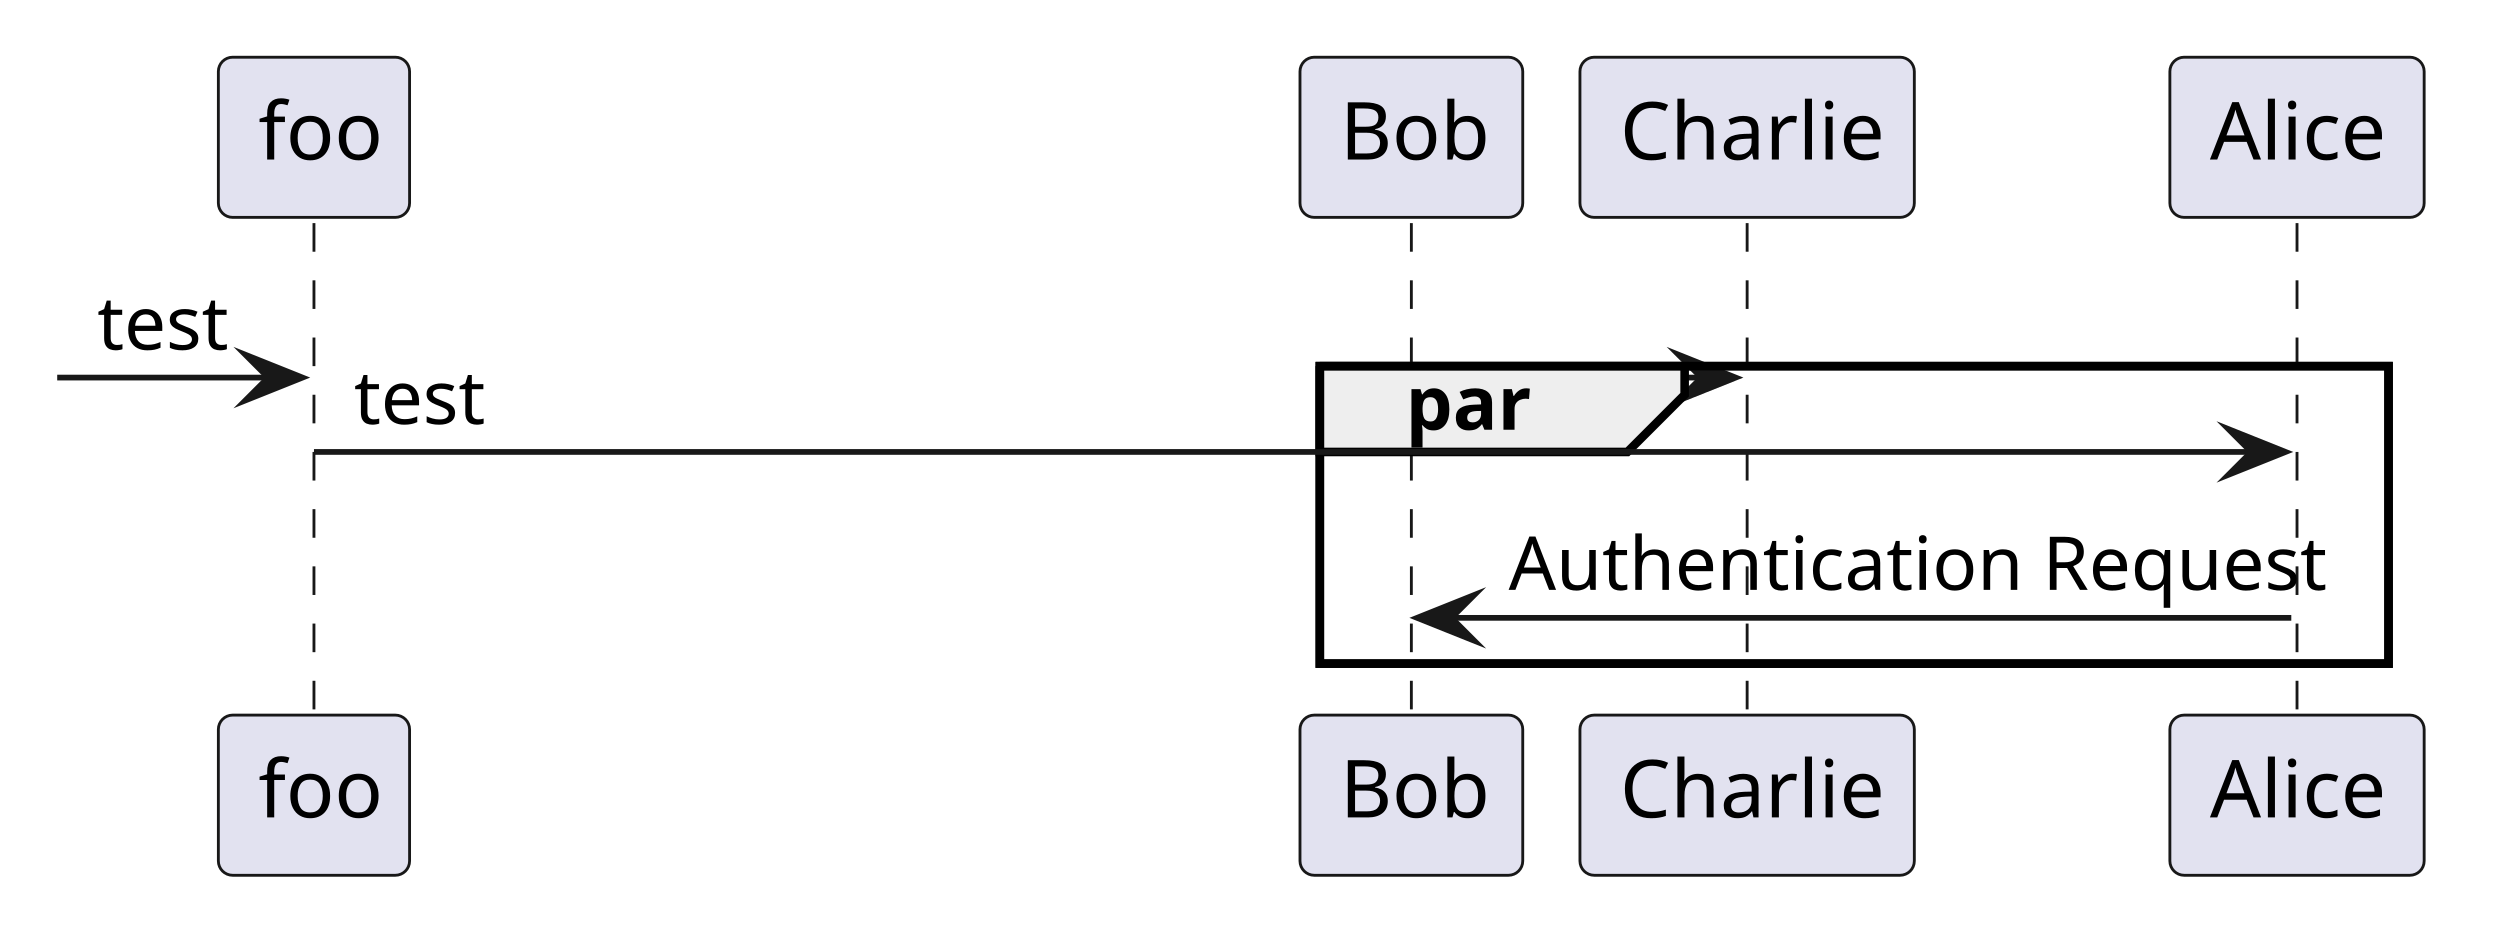
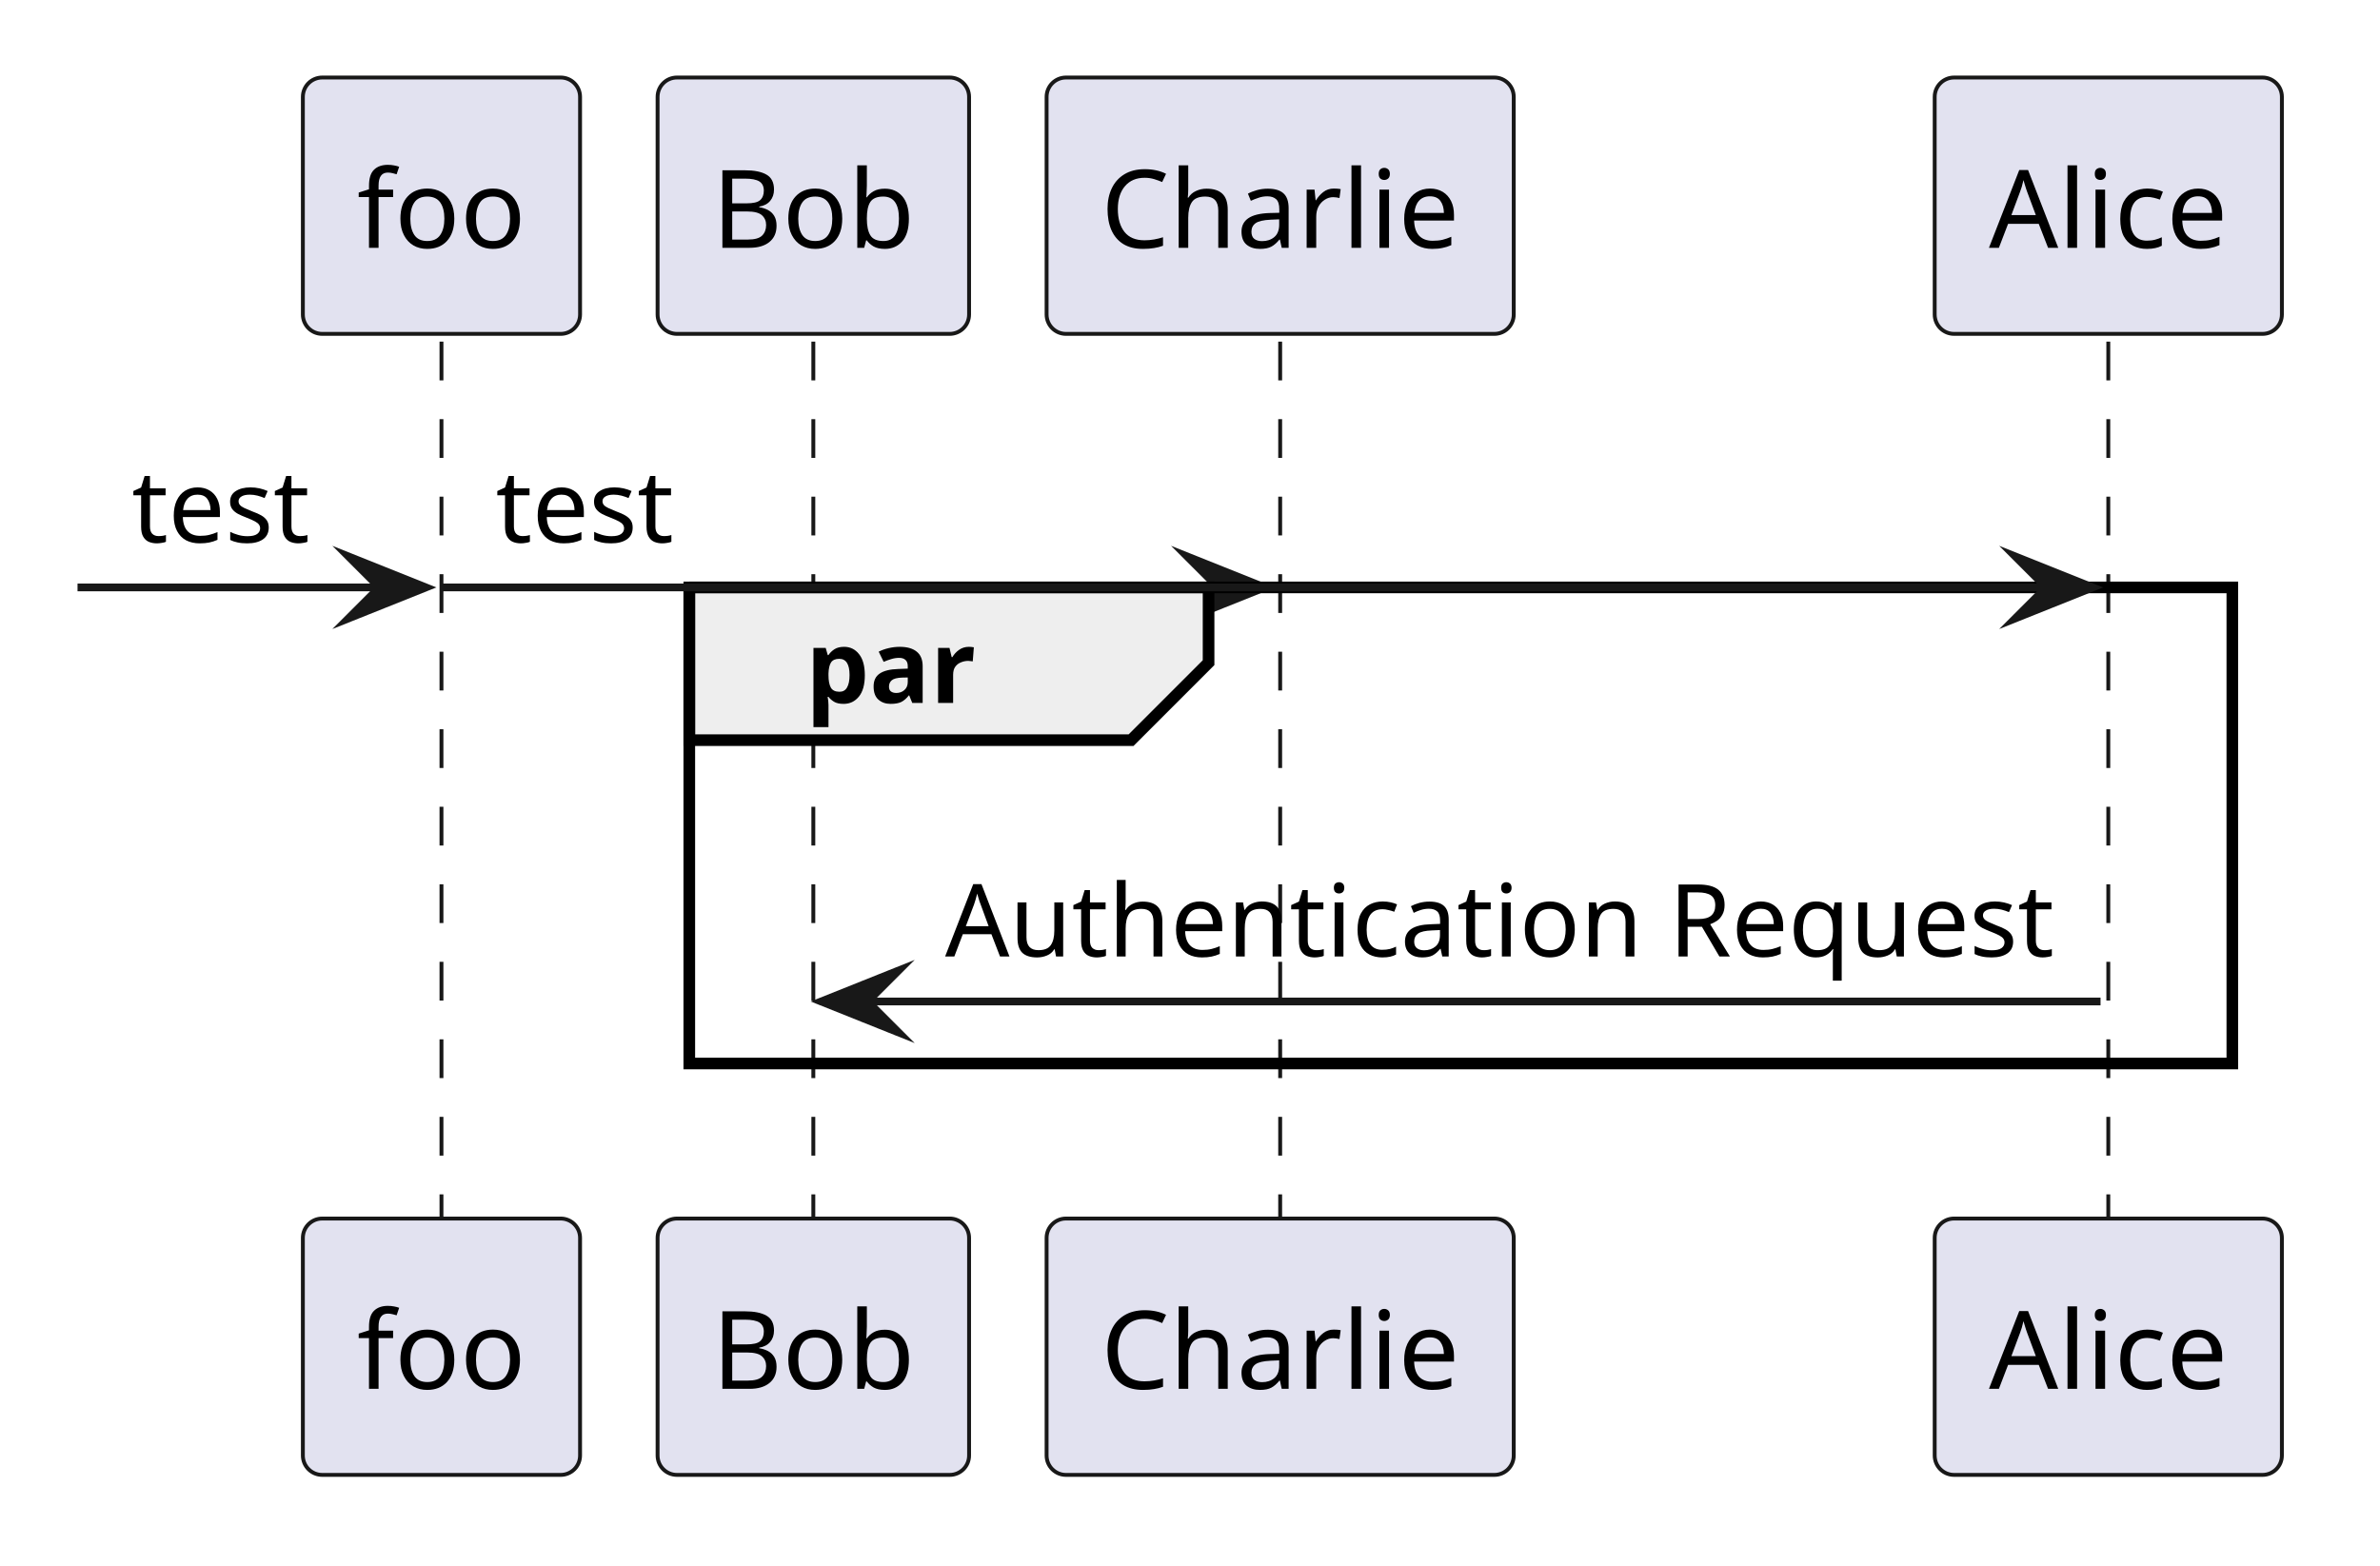
- <svg xmlns="http://www.w3.org/2000/svg" contentStyleType="text/css" data-diagram-type="SEQUENCE" height="165px" preserveAspectRatio="none" style="width:437px;height:165px;background:#FFFFFF;" version="1.1" viewBox="0 0 437 165" width="437px" zoomAndPan="magnify">
+ <svg xmlns="http://www.w3.org/2000/svg" contentStyleType="text/css" data-diagram-type="SEQUENCE" height="202px" preserveAspectRatio="none" style="width:307px;height:202px;background:#FFFFFF;" version="1.1" viewBox="0 0 307 202" width="307px" zoomAndPan="magnify">
  <defs />
-   <g font-family="sans-serif" lengthAdjust="spacing">
-     <rect fill="none" height="52" style="stroke:#000;stroke-width:1.5;" width="186.813" x="230.706" y="64" />
+   <g>
    <g>
-       <rect fill="#000" fill-opacity="0" height="86" width="8" x="51.381" y="39" />
-       <line style="stroke:#181818;stroke-width:0.5;stroke-dasharray:5,5;" x1="54.881" x2="54.881" y1="39" y2="125" />
+       <rect fill="#000000" fill-opacity="0" height="113.118" width="8" x="53.445" y="44.068" />
+       <line style="stroke:#181818;stroke-width:0.5;stroke-dasharray:5,5;" x1="56.945" x2="56.945" y1="44.068" y2="157.186" />
    </g>
    <g>
-       <rect fill="#000" fill-opacity="0" height="86" width="8" x="243.206" y="39" />
-       <line style="stroke:#181818;stroke-width:0.5;stroke-dasharray:5,5;" x1="246.706" x2="246.706" y1="39" y2="125" />
+       <rect fill="#000000" fill-opacity="0" height="113.118" width="8" x="101.413" y="44.068" />
+       <line style="stroke:#181818;stroke-width:0.5;stroke-dasharray:5,5;" x1="104.913" x2="104.913" y1="44.068" y2="157.186" />
    </g>
    <g>
-       <rect fill="#000" fill-opacity="0" height="86" width="8" x="301.9" y="39" />
-       <line style="stroke:#181818;stroke-width:0.5;stroke-dasharray:5,5;" x1="305.4" x2="305.4" y1="39" y2="125" />
+       <rect fill="#000000" fill-opacity="0" height="113.118" width="8" x="161.631" y="44.068" />
+       <line style="stroke:#181818;stroke-width:0.5;stroke-dasharray:5,5;" x1="165.131" x2="165.131" y1="44.068" y2="157.186" />
    </g>
    <g>
-       <rect fill="#000" fill-opacity="0" height="86" width="8" x="398.019" y="39" />
-       <line style="stroke:#181818;stroke-width:0.5;stroke-dasharray:5,5;" x1="401.519" x2="401.519" y1="39" y2="125" />
+       <rect fill="#000000" fill-opacity="0" height="113.118" width="8" x="268.452" y="44.068" />
+       <line style="stroke:#181818;stroke-width:0.5;stroke-dasharray:5,5;" x1="271.952" x2="271.952" y1="44.068" y2="157.186" />
    </g>
-     <rect fill="#E2E2F0" height="28" rx="2.5" ry="2.5" style="stroke:#181818;stroke-width:0.5;" width="33.425" x="38.169" y="10" />
-     <text fill="#000" font-size="14" textLength="19.425" x="45.169" y="27.889">foo</text>
-     <rect fill="#E2E2F0" height="28" rx="2.5" ry="2.5" style="stroke:#181818;stroke-width:0.5;" width="38.938" x="227.238" y="10" />
-     <text fill="#000" font-size="14" textLength="24.938" x="234.238" y="27.889">Bob</text>
-     <rect fill="#E2E2F0" height="28" rx="2.5" ry="2.5" style="stroke:#181818;stroke-width:0.5;" width="58.45" x="276.175" y="10" />
-     <text fill="#000" font-size="14" textLength="44.45" x="283.175" y="27.889">Charlie</text>
-     <rect fill="#E2E2F0" height="28" rx="2.5" ry="2.5" style="stroke:#181818;stroke-width:0.5;" width="44.45" x="379.294" y="10" />
-     <text fill="#000" font-size="14" textLength="30.45" x="386.294" y="27.889">Alice</text>
-     <rect fill="#E2E2F0" height="28" rx="2.5" ry="2.5" style="stroke:#181818;stroke-width:0.5;" width="33.425" x="38.169" y="125" />
-     <text fill="#000" font-size="14" textLength="19.425" x="45.169" y="142.889">foo</text>
-     <rect fill="#E2E2F0" height="28" rx="2.5" ry="2.5" style="stroke:#181818;stroke-width:0.5;" width="38.938" x="227.238" y="125" />
-     <text fill="#000" font-size="14" textLength="24.938" x="234.238" y="142.889">Bob</text>
-     <rect fill="#E2E2F0" height="28" rx="2.5" ry="2.5" style="stroke:#181818;stroke-width:0.5;" width="58.45" x="276.175" y="125" />
-     <text fill="#000" font-size="14" textLength="44.45" x="283.175" y="142.889">Charlie</text>
-     <rect fill="#E2E2F0" height="28" rx="2.5" ry="2.5" style="stroke:#181818;stroke-width:0.5;" width="44.45" x="379.294" y="125" />
-     <text fill="#000" font-size="14" textLength="30.45" x="386.294" y="142.889">Alice</text>
-     <polygon fill="#181818" points="42.881,62,52.881,66,42.881,70,46.881,66" style="stroke:#181818;stroke-width:1;stroke-linejoin:miter;stroke-miterlimit:10;" />
-     <line style="stroke:#181818;stroke-width:1;" x1="10" x2="48.881" y1="66" y2="66" />
-     <text fill="#000" font-size="13" textLength="20.881" x="17" y="61.111">test</text>
-     <polygon fill="#181818" points="293.4,62,303.4,66,293.4,70,297.4,66" style="stroke:#181818;stroke-width:1;stroke-linejoin:miter;stroke-miterlimit:10;" />
-     <line style="stroke:#181818;stroke-width:1;" x1="246.706" x2="299.4" y1="66" y2="66" />
-     <path d="M230.706,64 L294.475,64 L294.475,69 L284.475,79 L230.706,79 L230.706,64" fill="#EEE" style="stroke:#000;stroke-width:1.5;" />
-     <rect fill="none" height="52" style="stroke:#000;stroke-width:1.5;" width="186.813" x="230.706" y="64" />
-     <text fill="#000" font-size="13" font-weight="700" textLength="18.769" x="245.706" y="75.111">par</text>
-     <polygon fill="#181818" points="257.706,104,247.706,108,257.706,112,253.706,108" style="stroke:#181818;stroke-width:1;stroke-linejoin:miter;stroke-miterlimit:10;" />
-     <line style="stroke:#181818;stroke-width:1;" x1="251.706" x2="400.519" y1="108" y2="108" />
-     <text fill="#000" font-size="13" textLength="130.813" x="263.706" y="103.111">Authentication Request</text>
-     <polygon fill="#181818" points="389.519,75,399.519,79,389.519,83,393.519,79" style="stroke:#181818;stroke-width:1;stroke-linejoin:miter;stroke-miterlimit:10;" />
-     <line style="stroke:#181818;stroke-width:1;" x1="54.881" x2="395.519" y1="79" y2="79" />
-     <text fill="#000" font-size="13" textLength="20.881" x="61.881" y="74.111">test</text>
+     <rect fill="#E2E2F0" height="33.068" rx="2.5" ry="2.5" style="stroke:#181818;stroke-width:0.5;" width="35.756" x="39.067" y="10" />
+     <text fill="#000000" font-family="sans-serif" font-size="14" lengthAdjust="spacing" textLength="21.756" x="46.067" y="31.966">foo</text>
+     <rect fill="#E2E2F0" height="33.068" rx="2.5" ry="2.5" style="stroke:#181818;stroke-width:0.5;" width="40.18" x="84.823" y="10" />
+     <text fill="#000000" font-family="sans-serif" font-size="14" lengthAdjust="spacing" textLength="26.18" x="91.823" y="31.966">Bob</text>
+     <rect fill="#E2E2F0" height="33.068" rx="2.5" ry="2.5" style="stroke:#181818;stroke-width:0.5;" width="60.256" x="135.003" y="10" />
+     <text fill="#000000" font-family="sans-serif" font-size="14" lengthAdjust="spacing" textLength="46.256" x="142.003" y="31.966">Charlie</text>
+     <rect fill="#E2E2F0" height="33.068" rx="2.5" ry="2.5" style="stroke:#181818;stroke-width:0.5;" width="44.786" x="249.559" y="10" />
+     <text fill="#000000" font-family="sans-serif" font-size="14" lengthAdjust="spacing" textLength="30.786" x="256.559" y="31.966">Alice</text>
+     <rect fill="#E2E2F0" height="33.068" rx="2.5" ry="2.5" style="stroke:#181818;stroke-width:0.5;" width="35.756" x="39.067" y="157.186" />
+     <text fill="#000000" font-family="sans-serif" font-size="14" lengthAdjust="spacing" textLength="21.756" x="46.067" y="179.152">foo</text>
+     <rect fill="#E2E2F0" height="33.068" rx="2.5" ry="2.5" style="stroke:#181818;stroke-width:0.5;" width="40.18" x="84.823" y="157.186" />
+     <text fill="#000000" font-family="sans-serif" font-size="14" lengthAdjust="spacing" textLength="26.18" x="91.823" y="179.152">Bob</text>
+     <rect fill="#E2E2F0" height="33.068" rx="2.5" ry="2.5" style="stroke:#181818;stroke-width:0.5;" width="60.256" x="135.003" y="157.186" />
+     <text fill="#000000" font-family="sans-serif" font-size="14" lengthAdjust="spacing" textLength="46.256" x="142.003" y="179.152">Charlie</text>
+     <rect fill="#E2E2F0" height="33.068" rx="2.5" ry="2.5" style="stroke:#181818;stroke-width:0.5;" width="44.786" x="249.559" y="157.186" />
+     <text fill="#000000" font-family="sans-serif" font-size="14" lengthAdjust="spacing" textLength="30.786" x="256.559" y="179.152">Alice</text>
+     <polygon fill="#181818" points="44.945,71.774,54.945,75.774,44.945,79.774,48.945,75.774" style="stroke:#181818;stroke-width:1;stroke-linejoin:miter;stroke-miterlimit:10;" />
+     <line style="stroke:#181818;stroke-width:1;" x1="10" x2="50.945" y1="75.774" y2="75.774" />
+     <text fill="#000000" font-family="sans-serif" font-size="13" lengthAdjust="spacing" textLength="22.945" x="17" y="69.965">test</text>
+     <polygon fill="#181818" points="153.131,71.774,163.131,75.774,153.131,79.774,157.131,75.774" style="stroke:#181818;stroke-width:1;stroke-linejoin:miter;stroke-miterlimit:10;" />
+     <line style="stroke:#181818;stroke-width:1;" x1="104.913" x2="159.131" y1="75.774" y2="75.774" />
+     <path d="M88.913,75.774 L155.896,75.774 L155.896,85.48 L145.896,95.48 L88.913,95.48 L88.913,75.774" fill="#EEEEEE" style="stroke:#000000;stroke-width:1.5;" />
+     <rect fill="none" height="61.412" style="stroke:#000000;stroke-width:1.5;" width="199.039" x="88.913" y="75.774" />
+     <text fill="#000000" font-family="sans-serif" font-size="13" font-weight="700" lengthAdjust="spacing" textLength="21.983" x="103.913" y="90.671">par</text>
+     <polygon fill="#181818" points="115.913,125.186,105.913,129.186,115.913,133.186,111.913,129.186" style="stroke:#181818;stroke-width:1;stroke-linejoin:miter;stroke-miterlimit:10;" />
+     <line style="stroke:#181818;stroke-width:1;" x1="109.913" x2="270.952" y1="129.186" y2="129.186" />
+     <text fill="#000000" font-family="sans-serif" font-size="13" lengthAdjust="spacing" textLength="143.039" x="121.913" y="123.377">Authentication Request</text>
+     <polygon fill="#181818" points="259.952,71.774,269.952,75.774,259.952,79.774,263.952,75.774" style="stroke:#181818;stroke-width:1;stroke-linejoin:miter;stroke-miterlimit:10;" />
+     <line style="stroke:#181818;stroke-width:1;" x1="56.945" x2="265.952" y1="75.774" y2="75.774" />
+     <text fill="#000000" font-family="sans-serif" font-size="13" lengthAdjust="spacing" textLength="22.945" x="63.945" y="69.965">test</text>
  </g>
</svg>
